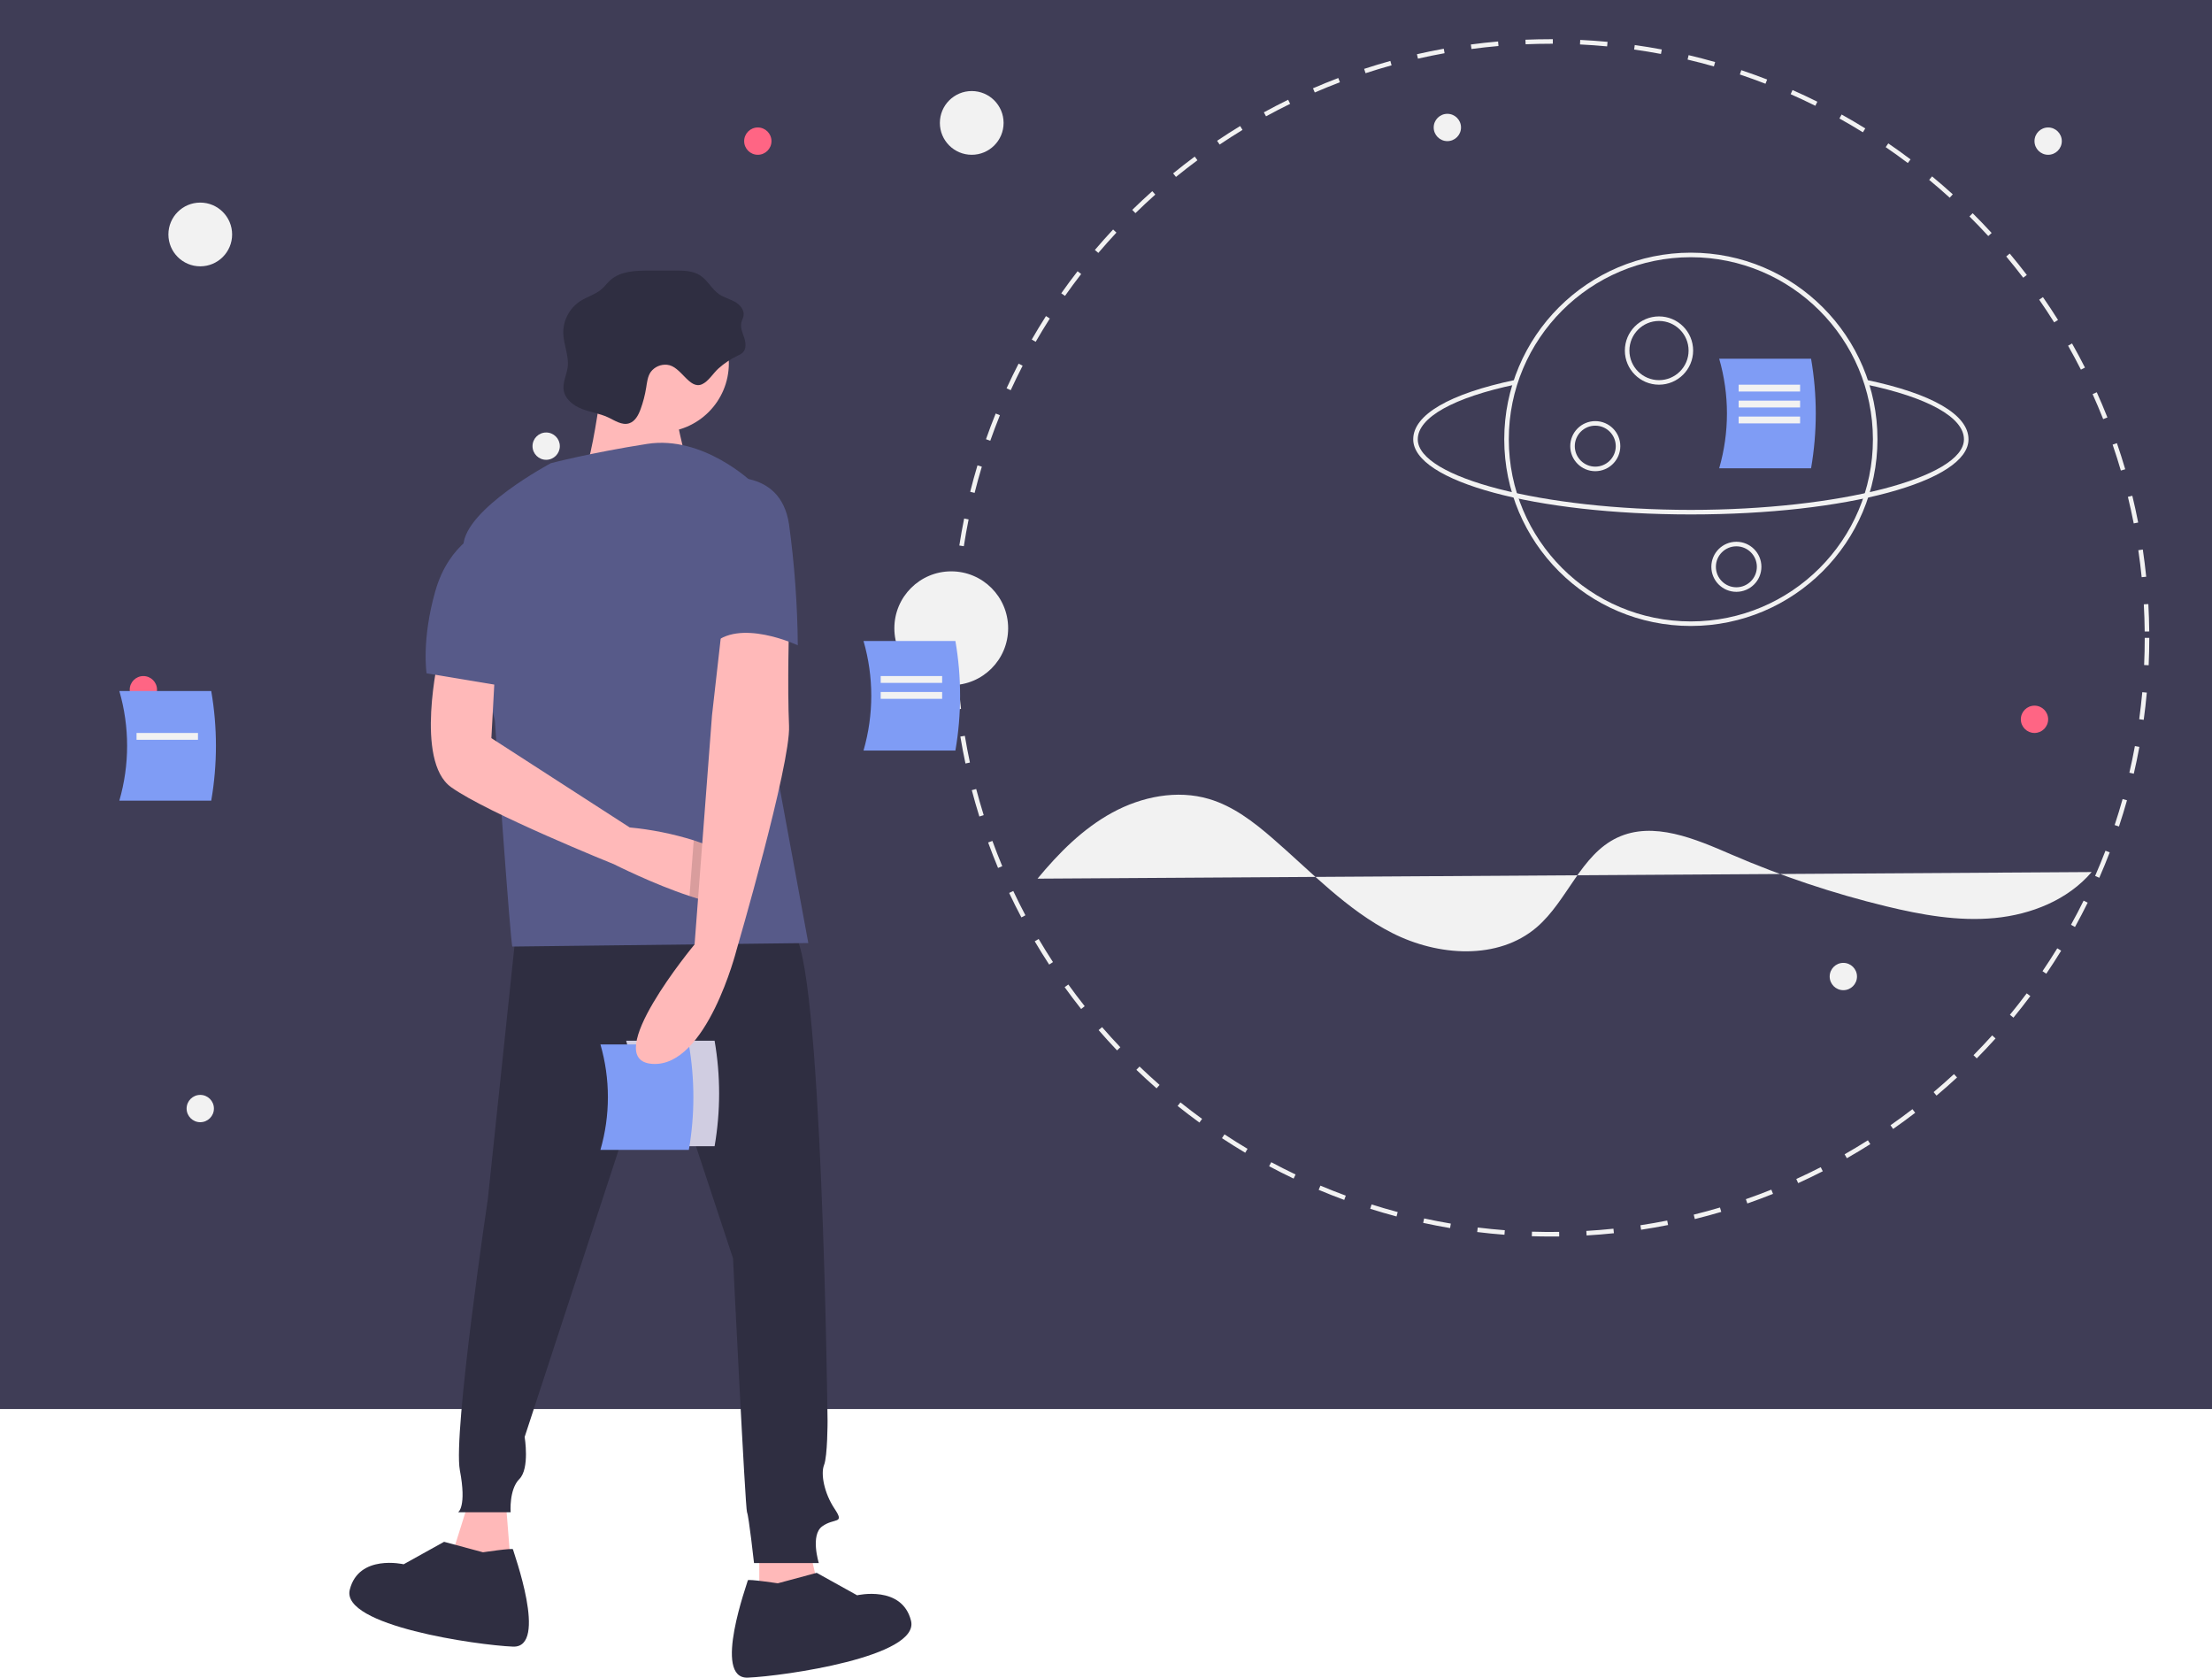
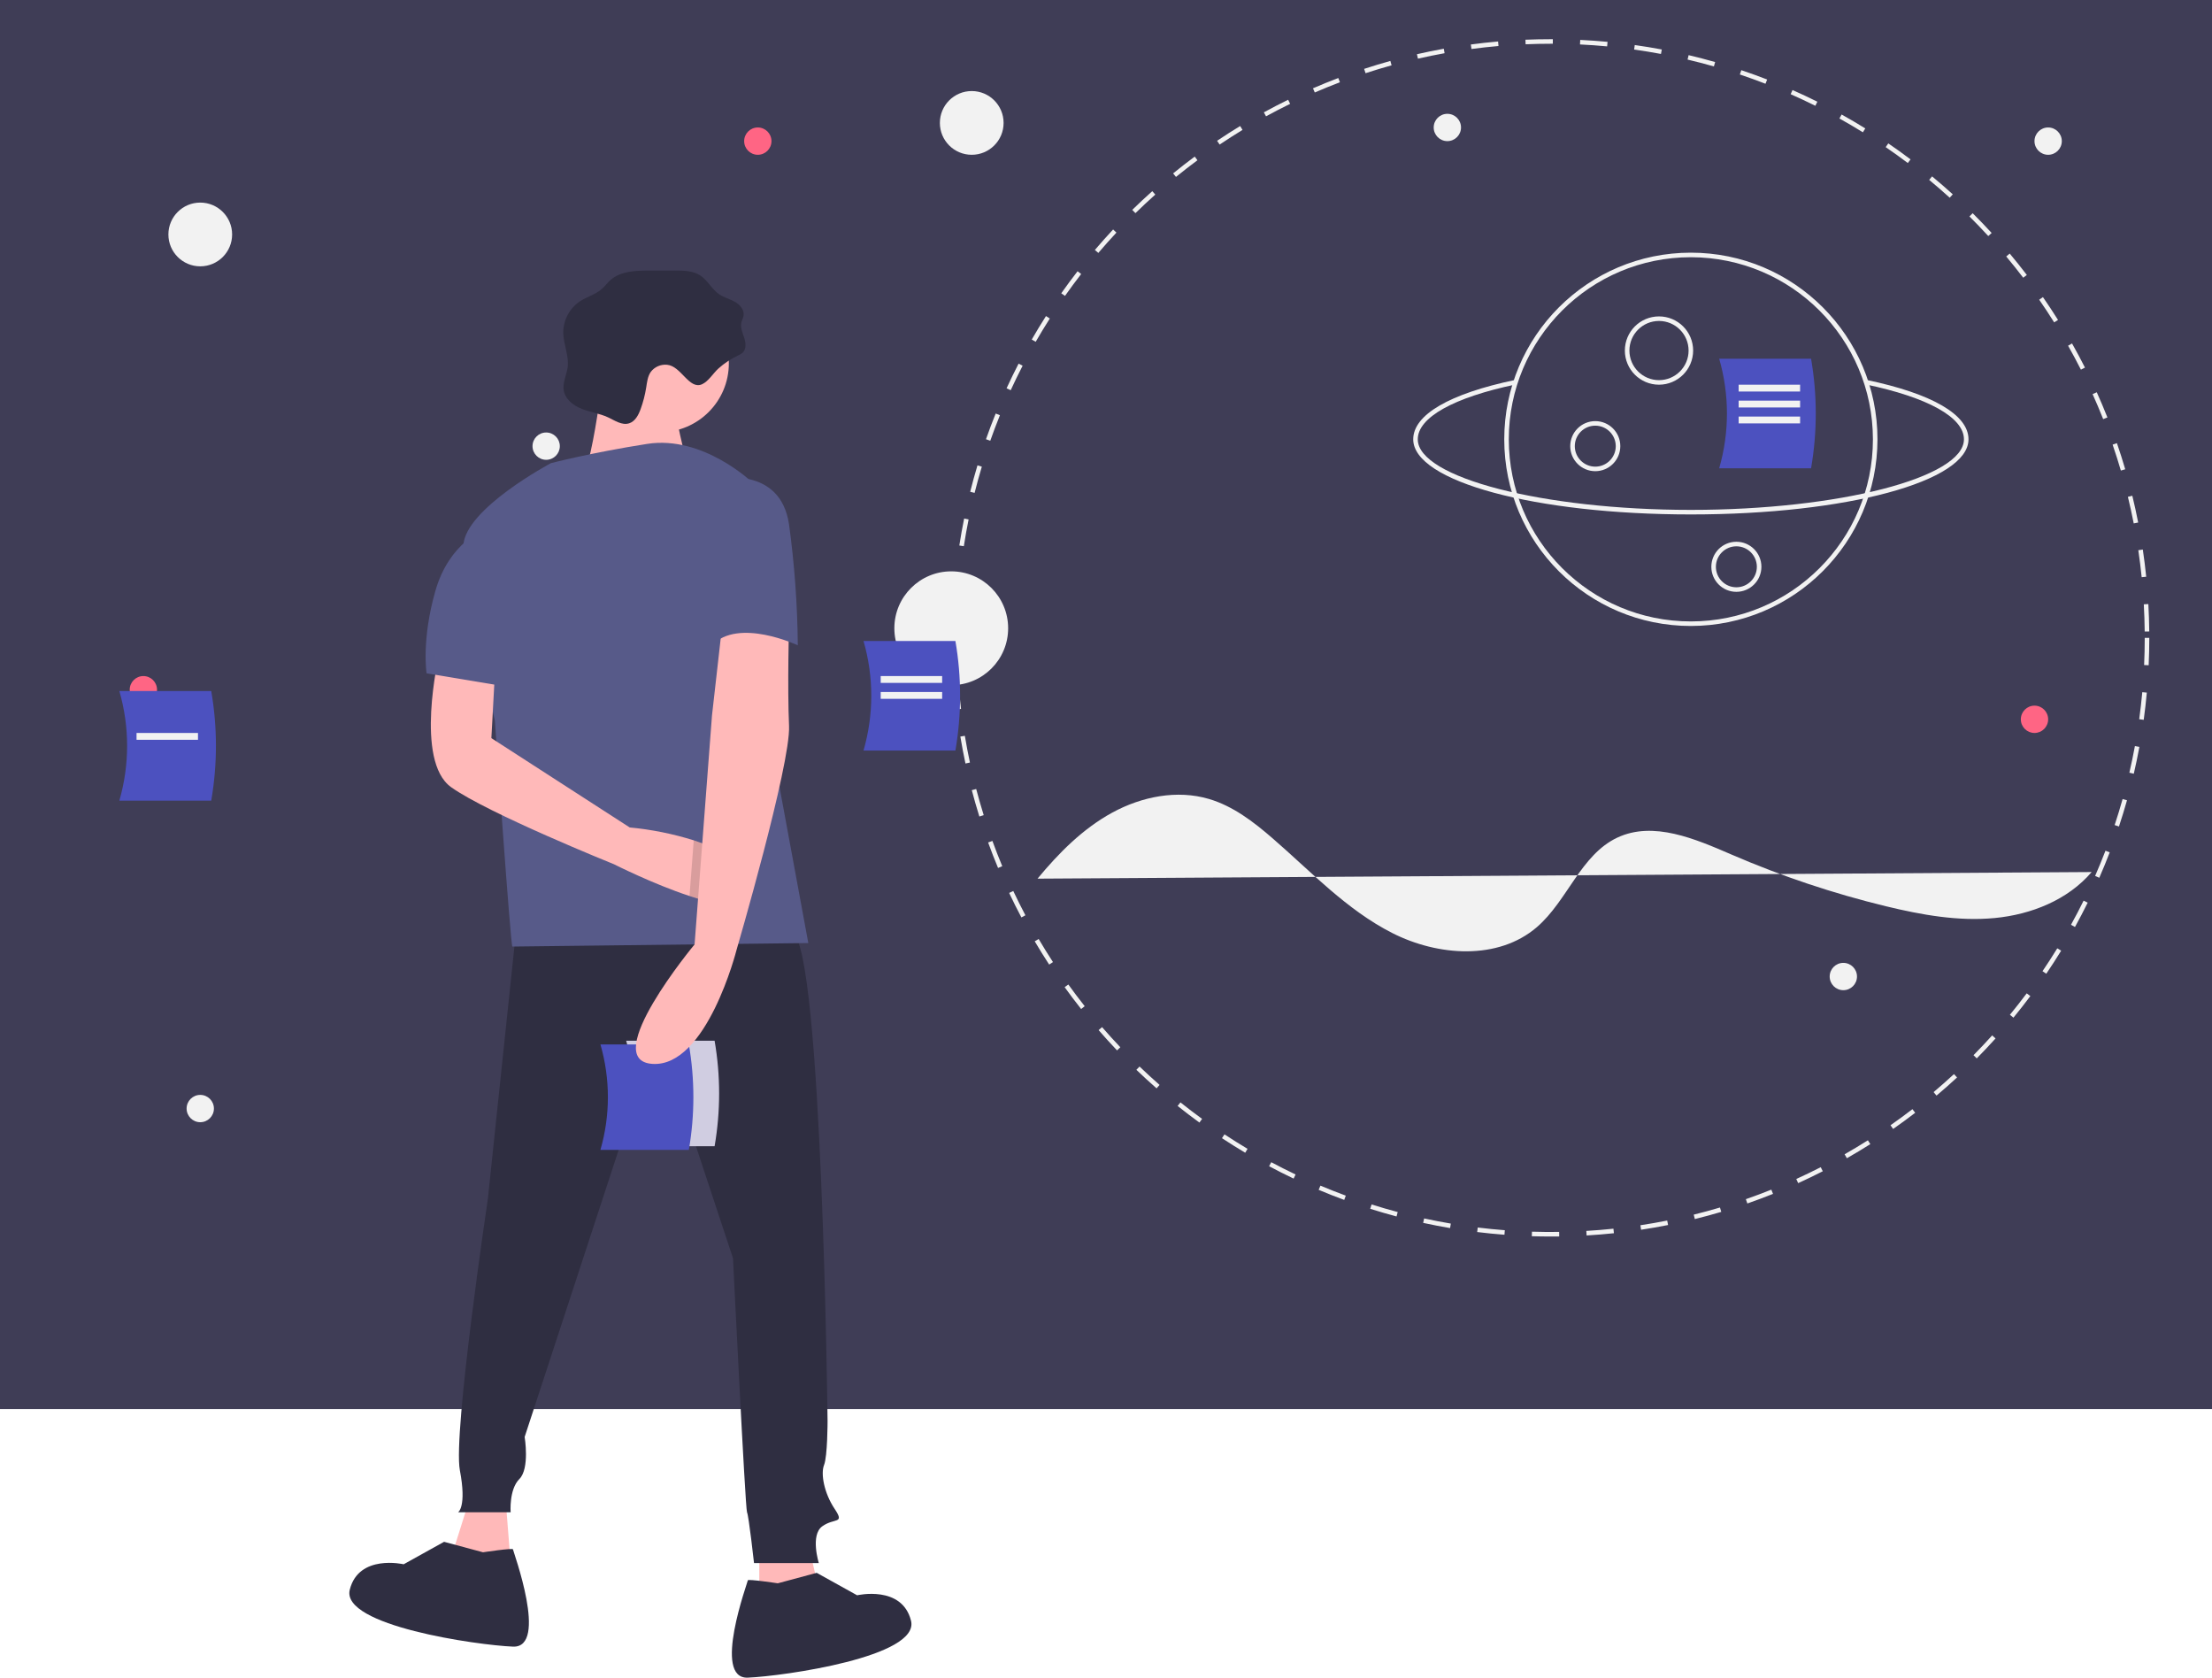
<svg xmlns="http://www.w3.org/2000/svg" id="a12144e9-3c86-4872-a88a-b0ed4a062895" data-name="Layer 1" width="972" height="737.014" viewBox="0 0 972 737.014">
  <rect width="972" height="619" fill="#3f3d56" />
  <circle cx="88" cy="103" r="14" fill="#f2f2f2" />
  <circle cx="427" cy="54" r="14" fill="#f2f2f2" />
  <circle cx="418" cy="276" r="25" fill="#f2f2f2" />
  <circle cx="333" cy="62" r="6" fill="#ff6584" />
  <circle cx="63" cy="303" r="6" fill="#ff6584" />
  <circle cx="894" cy="316" r="6" fill="#ff6584" />
  <circle cx="240" cy="196" r="6" fill="#f2f2f2" />
  <circle cx="900" cy="62" r="6" fill="#f2f2f2" />
  <circle cx="88" cy="487" r="6" fill="#f2f2f2" />
  <circle cx="810" cy="429" r="6" fill="#f2f2f2" />
  <circle cx="636" cy="56" r="6" fill="#f2f2f2" />
  <path d="M843,250.493a15,15,0,1,1,15-15A15.017,15.017,0,0,1,843,250.493Zm0-28a13,13,0,1,0,13,13A13.015,13.015,0,0,0,843,222.493Z" transform="translate(-114 -81.49288)" fill="#f2f2f2" />
  <path d="M815,288.493a11,11,0,1,1,11-11A11.012,11.012,0,0,1,815,288.493Zm0-20a9,9,0,1,0,9,9A9.01,9.01,0,0,0,815,268.493Z" transform="translate(-114 -81.49288)" fill="#f2f2f2" />
  <path d="M877,341.493a11,11,0,1,1,11-11A11.012,11.012,0,0,1,877,341.493Zm0-20a9,9,0,1,0,9,9A9.01,9.01,0,0,0,877,321.493Z" transform="translate(-114 -81.49288)" fill="#f2f2f2" />
  <path d="M857,356.493a82,82,0,1,1,82-82A82.093,82.093,0,0,1,857,356.493Zm0-162a80,80,0,1,0,80,80A80.09,80.09,0,0,0,857,194.493Z" transform="translate(-114 -81.49288)" fill="#f2f2f2" />
  <path d="M857,307.493c-68.411,0-122-14.495-122-33,0-10.783,15.905-20.048,44.786-26.09l.41,1.958C752.744,256.103,737,264.899,737,274.493c0,16.804,54.953,31,120,31s120-14.196,120-31c0-9.612-15.798-18.419-43.343-24.163l.408-1.958C963.042,254.415,979,263.691,979,274.493,979,292.998,925.411,307.493,857,307.493Z" transform="translate(-114 -81.49288)" fill="#f2f2f2" />
  <path d="M795.441,624.709c-2.774,0-5.577-.044-8.328-.13l.062-1.998c3.95.123,7.981.157,11.95.103l.027,2Q797.3,624.709,795.441,624.709Zm15.745-.464-.117-1.996c3.956-.233,7.963-.562,11.909-.975l.209,1.988C819.211,623.68,815.173,624.011,811.186,624.245Zm-36.096-.312c-3.989-.306-8.021-.706-11.982-1.192l.244-1.984c3.932.481,7.932.88,11.891,1.183Zm60.039-2.199-.3-1.977c3.931-.597,7.892-1.289,11.77-2.06l.39,1.961C843.081,620.436,839.09,621.134,835.129,621.735Zm-83.935-.731c-3.941-.668-7.919-1.436-11.823-2.283l.424-1.955c3.875.842,7.822,1.604,11.733,2.266Zm107.548-3.962-.48-1.941c3.858-.954,7.738-2.009,11.532-3.134l.568,1.918C866.54,615.018,862.63,616.08,858.743,617.041Zm-131.076-1.146c-3.866-1.028-7.756-2.159-11.562-3.363l.603-1.906c3.778,1.194,7.638,2.316,11.474,3.336Zm154.158-5.701-.656-1.889c3.744-1.302,7.51-2.709,11.194-4.184l.742,1.857C889.393,607.464,885.598,608.882,881.825,610.194Zm-177.146-1.566c-3.754-1.38-7.532-2.869-11.228-4.426l.776-1.844c3.667,1.545,7.416,3.022,11.142,4.393ZM904.154,601.259l-.828-1.82c3.596-1.634,7.21-3.378,10.742-5.184l.91,1.781C911.419,597.856,907.777,599.613,904.154,601.259Zm-221.71-1.994c-3.609-1.72-7.231-3.549-10.766-5.438l.942-1.764c3.508,1.874,7.102,3.689,10.684,5.396Zm243.109-8.944-.99-1.736c3.448-1.968,6.891-4.036,10.229-6.148l1.068,1.689C932.496,586.254,929.028,588.339,925.552,590.321Zm-264.376-2.418c-3.433-2.042-6.87-4.195-10.216-6.399l1.101-1.67c3.32,2.188,6.731,4.324,10.138,6.351Zm284.699-10.439-1.145-1.639c3.247-2.269,6.487-4.645,9.631-7.061l1.219,1.586C952.414,572.784,949.148,575.178,945.876,577.463Zm-304.826-2.816c-3.228-2.345-6.453-4.801-9.585-7.302l1.248-1.562c3.108,2.481,6.309,4.919,9.512,7.245ZM964.953,562.801l-1.289-1.529c3.026-2.554,6.038-5.215,8.953-7.91l1.357,1.469C971.038,557.546,968.003,560.228,964.953,562.801Zm-342.728-3.186c-3.006-2.633-5.993-5.371-8.877-8.14l1.385-1.443c2.862,2.748,5.826,5.466,8.81,8.079Zm360.401-13.161-1.424-1.404c2.79-2.827,5.55-5.753,8.201-8.695l1.486,1.338C988.217,540.658,985.437,543.606,982.626,546.454Zm-377.773-3.512c-2.758-2.9-5.482-5.898-8.097-8.91l1.511-1.311c2.594,2.989,5.297,5.964,8.035,8.842Zm393.893-14.38-1.545-1.27c2.521-3.067,5.002-6.232,7.378-9.409l1.602,1.197C1003.787,522.282,1001.286,525.473,998.746,528.563Zm-409.671-3.797c-2.477-3.13-4.916-6.361-7.25-9.604l1.623-1.168c2.316,3.218,4.736,6.425,7.195,9.532Zm424.1-15.497-1.654-1.123c2.23-3.284,4.415-6.664,6.492-10.048l1.705,1.047C1017.623,502.554,1015.421,505.96,1013.174,509.269Zm-438.151-4.029c-2.179-3.341-4.312-6.778-6.34-10.22l1.723-1.016c2.013,3.415,4.129,6.827,6.292,10.142Zm450.766-16.511-1.75-.967c1.92-3.475,3.785-7.043,5.546-10.606l1.793.887C1029.605,481.632,1027.724,485.228,1025.79,488.729Zm-462.971-4.205c-1.865-3.525-3.674-7.143-5.375-10.75l1.809-.854c1.689,3.58,3.483,7.17,5.334,10.668Zm473.651-17.416-1.832-.803c1.594-3.64,3.124-7.367,4.549-11.078l1.867.717C1039.619,459.684,1038.076,463.44,1036.47,467.108Zm-483.902-4.315c-1.533-3.68-3.001-7.444-4.364-11.19l1.88-.684c1.352,3.718,2.809,7.453,4.33,11.104Zm492.551-18.216-1.898-.629c1.248-3.761,2.426-7.604,3.5-11.426l1.926.541C1047.563,436.913,1046.376,440.787,1045.119,444.576ZM544.352,440.194c-1.19-3.812-2.308-7.705-3.323-11.574l1.935-.508c1.007,3.84,2.117,7.704,3.298,11.486Zm507.286-18.795-1.948-.453c.896-3.854,1.714-7.791,2.434-11.698l1.967.361C1053.365,413.547,1052.54,417.513,1051.637,421.399Zm-513.394-4.494c-.834-3.906-1.589-7.886-2.243-11.83l1.973-.328c.65,3.915,1.399,7.864,2.227,11.74Zm517.752-19.184-1.982-.271c.538-3.917.992-7.911,1.351-11.872l1.992.18C1056.995,389.749,1056.537,393.774,1055.996,397.721Zm-521.694-4.566c-.472-3.959-.859-7.991-1.151-11.984l1.995-.146c.29,3.964.674,7.965,1.143,11.895Zm523.869-19.409-1.998-.09c.178-3.963.269-7.982.269-11.946h2C1058.441,365.703,1058.35,369.753,1058.17,373.745Zm-525.626-4.602c-.068-2.452-.103-4.954-.104-7.435q0-2.309.04-4.608l2,.035q-.04,2.282-.04,4.573c0,2.462.035,4.945.103,7.38Zm523.882-10.225c-.041-3.965-.174-7.984-.394-11.946l1.996-.111c.222,3.992.355,8.041.397,12.036ZM534.955,345.196l-1.996-.125c.25-3.996.594-8.032,1.023-11.997l1.988.215C535.545,337.224,535.203,341.23,534.955,345.196Zm520.142-10.135c-.399-3.943-.896-7.932-1.477-11.858l1.979-.292c.584,3.956,1.085,7.975,1.488,11.948ZM537.528,321.443l-1.977-.306c.613-3.957,1.325-7.944,2.116-11.854l1.96.396C538.842,313.56,538.136,317.517,537.528,321.443Zm514.074-10.016c-.763-3.901-1.623-7.829-2.559-11.672l1.943-.473c.942,3.873,1.81,7.831,2.578,11.761ZM542.265,298.026l-1.94-.486c.971-3.874,2.047-7.779,3.197-11.609l1.915.575C544.296,290.306,543.229,294.182,542.265,298.026Zm503.685-9.813c-1.115-3.808-2.334-7.639-3.622-11.387l1.891-.65c1.299,3.777,2.527,7.638,3.651,11.475ZM549.15,275.113l-1.887-.663c1.329-3.781,2.764-7.58,4.265-11.291l1.855.75C551.893,267.591,550.469,271.361,549.15,275.113Zm489.033-9.495c-1.459-3.681-3.021-7.375-4.645-10.979l1.824-.821c1.636,3.633,3.21,7.355,4.68,11.063ZM558.127,252.915l-1.817-.835c1.67-3.638,3.448-7.286,5.284-10.842l1.777.917C561.548,245.685,559.784,249.305,558.127,252.915Zm470.269-9.036c-1.79-3.531-3.687-7.069-5.637-10.515l1.74-.985c1.966,3.473,3.876,7.038,5.68,10.596Zm-459.291-12.229-1.733-.998c1.995-3.464,4.099-6.932,6.254-10.306l1.686,1.076C573.171,224.771,571.083,228.212,569.104,231.65Zm447.541-8.535c-2.113-3.364-4.326-6.716-6.577-9.962l1.643-1.14c2.269,3.271,4.499,6.648,6.628,10.038ZM581.977,211.491l-1.635-1.152c2.306-3.27,4.716-6.529,7.167-9.688l1.58,1.226C586.657,205.012,584.264,208.246,581.977,211.491Zm421.064-7.992c-2.41-3.157-4.92-6.295-7.462-9.327l1.533-1.285c2.561,3.056,5.09,6.217,7.519,9.398ZM596.63,192.6l-1.522-1.297c2.587-3.039,5.284-6.064,8.015-8.991l1.462,1.364C601.875,186.582,599.198,189.584,596.63,192.6Zm391.07-7.408c-2.687-2.924-5.474-5.823-8.282-8.614l1.41-1.419c2.83,2.813,5.638,5.733,8.345,8.679Zm-374.765-10.064-1.398-1.43c2.86-2.798,5.819-5.564,8.795-8.221l1.332,1.492C618.71,169.606,615.773,172.351,612.935,175.128Zm357.818-6.78c-2.944-2.67-5.984-5.304-9.035-7.828l1.275-1.541c3.073,2.543,6.137,5.197,9.104,7.888ZM630.753,159.217l-1.263-1.551c3.093-2.519,6.29-5.003,9.502-7.384l1.191,1.606C636.996,154.251,633.823,156.717,630.753,159.217Zm321.582-6.107c-3.177-2.392-6.445-4.739-9.715-6.976l1.129-1.65c3.295,2.253,6.588,4.618,9.789,7.029Zm-302.399-8.11-1.116-1.659c3.311-2.228,6.719-4.409,10.13-6.484l1.039,1.709C656.603,140.624,653.221,142.789,649.935,144.999Zm282.659-5.391c-3.38-2.092-6.851-4.131-10.315-6.062l.973-1.747c3.492,1.945,6.989,4,10.396,6.107Zm-262.271-7.01-.96-1.755c3.502-1.917,7.094-3.776,10.674-5.527l.879,1.797C677.363,128.85,673.799,130.696,670.323,132.598Zm241.37-4.634c-3.559-1.773-7.204-3.486-10.835-5.091l.809-1.829c3.659,1.617,7.333,3.343,10.919,5.13ZM691.745,122.12l-.795-1.835c3.66-1.586,7.404-3.108,11.128-4.522l.71,1.87C699.092,119.036,695.377,120.546,691.745,122.12Zm198.052-3.834c-3.703-1.436-7.493-2.806-11.266-4.072l.637-1.896c3.801,1.276,7.62,2.656,11.352,4.104ZM714.053,113.649l-.623-1.9c3.801-1.246,7.679-2.419,11.525-3.486l.535,1.927C721.673,111.248,717.825,112.412,714.053,113.649ZM867.117,110.675c-3.814-1.087-7.705-2.1-11.563-3.01l.459-1.946c3.889.916,7.809,1.937,11.653,3.032Zm-130.042-3.416-.445-1.95c3.896-.89,7.866-1.701,11.797-2.41l.355,1.968C744.88,105.572,740.942,106.376,737.075,107.26Zm106.788-2.067c-3.895-.731-7.861-1.381-11.791-1.933l.277-1.98c3.96.556,7.958,1.211,11.883,1.948Zm-83.275-2.176-.265-1.982c3.959-.528,7.985-.973,11.967-1.319l.174,1.992C768.512,102.052,764.517,102.492,760.587,103.016Zm59.616-1.147c-3.939-.371-7.949-.657-11.919-.849l.098-1.998c3.999.194,8.039.482,12.009.856Zm-35.814-.929-.084-1.998c3.676-.153,7.422-.231,11.136-.232l.905.001-.006,2-.899-.001C791.755,100.71,788.037,100.788,784.389,100.94Z" transform="translate(-114 -81.49288)" fill="#f2f2f2" />
  <path d="M569.914,467.498c9.366-11.33,19.941-21.981,32.848-29.018s28.455-10.159,42.547-5.975c10.52,3.124,19.486,9.996,27.784,17.176,17.002,14.712,32.679,31.555,52.733,41.721s46.478,12.063,63.511-2.612c13.481-11.615,19.228-31.732,35.327-39.313,15.869-7.473,34.27.552,50.373,7.506a421.231,421.231,0,0,0,67.648,22.63c15.66,3.799,31.791,6.711,47.832,5.183s32.142-7.95,42.604-20.205" transform="translate(-114 -81.49288)" fill="#f2f2f2" />
-   <path d="M493.446,411.216h40.377a141.218,141.218,0,0,0,0-48.141H493.446A86.622,86.622,0,0,1,493.446,411.216Z" transform="translate(-114 -81.49288)" fill="#7f9cf5" />
-   <path d="M166.446,433.216h40.377a141.218,141.218,0,0,0,0-48.141H166.446A86.622,86.622,0,0,1,166.446,433.216Z" transform="translate(-114 -81.49288)" fill="#7f9cf5" />
-   <path d="M869.446,287.216h40.377a141.218,141.218,0,0,0,0-48.141H869.446A86.622,86.622,0,0,1,869.446,287.216Z" transform="translate(-114 -81.49288)" fill="#7f9cf5" />
+   <path d="M493.446,411.216h40.377a141.218,141.218,0,0,0,0-48.141H493.446A86.622,86.622,0,0,1,493.446,411.216Z" transform="translate(-114 -81.49288)" fill="#4c51bf" />
+   <path d="M166.446,433.216h40.377a141.218,141.218,0,0,0,0-48.141H166.446A86.622,86.622,0,0,1,166.446,433.216Z" transform="translate(-114 -81.49288)" fill="#4c51bf" />
+   <path d="M869.446,287.216h40.377a141.218,141.218,0,0,0,0-48.141H869.446A86.622,86.622,0,0,1,869.446,287.216Z" transform="translate(-114 -81.49288)" fill="#4c51bf" />
  <polygon points="206.688 657.431 198.225 684.361 224.385 686.669 222.077 657.431 206.688 657.431" fill="#ffb9b9" />
  <polygon points="333.644 678.205 333.644 715.138 363.651 715.138 355.188 678.205 333.644 678.205" fill="#ffb9b9" />
  <path d="M340.693,491.168,328.383,608.121s-15.389,103.103-12.311,119.261-.769,18.466-.769,18.466h23.083s-.769-10.003,3.847-14.619,2.308-18.466,2.308-18.466L403.017,534.256l33.085,100.025s5.386,110.028,6.155,111.567,3.078,22.313,3.078,22.313H473.804s-3.847-12.311,1.539-16.158,10.003-.769,5.386-7.694-6.155-15.389-4.617-19.236,1.539-19.236,1.539-19.236-2.308-207.745-15.389-214.67S340.693,491.168,340.693,491.168Z" transform="translate(-114 -81.49288)" fill="#2f2e41" />
  <path d="M455.775,777.057s-13.157-1.973-13.157-1.316-15.788,43.417,0,42.759,75.65-9.21,71.703-24.997-23.682-11.183-23.682-11.183l-17.761-9.867Z" transform="translate(-114 -81.49288)" fill="#2f2e41" />
  <path d="M326.241,763.432s13.157-1.973,13.157-1.316,15.788,43.417,0,42.759-75.65-9.21-71.703-24.997,23.682-11.183,23.682-11.183l17.761-9.867Z" transform="translate(-114 -81.49288)" fill="#2f2e41" />
  <path d="M389.155,585.029h38.856a135.9,135.9,0,0,0,0-46.328h-38.856A83.36,83.36,0,0,1,389.155,585.029Z" transform="translate(-114 -81.49288)" fill="#d0cde1" />
-   <path d="M377.84,586.645h38.856a135.9,135.9,0,0,0,0-46.328H377.84A83.36,83.36,0,0,1,377.84,586.645Z" transform="translate(-114 -81.49288)" fill="#7f9cf5" />
+   <path d="M377.84,586.645h38.856a135.9,135.9,0,0,0,0-46.328H377.84A83.36,83.36,0,0,1,377.84,586.645Z" transform="translate(-114 -81.49288)" fill="#4c51bf" />
  <circle cx="289.995" cy="159.596" r="30.279" fill="#ffb9b9" />
  <path d="M379.934,237.258s-5.386,53.86-12.311,57.707,53.09,7.694,53.09,7.694-14.619-49.243-10.003-53.86S379.934,237.258,379.934,237.258Z" transform="translate(-114 -81.49288)" fill="#ffb9b9" />
  <path d="M444.566,293.426s-21.544-20.775-46.166-16.927-42.318,8.464-42.318,8.464-37.702,20.005-38.471,36.163,13.85,76.943,13.85,76.943,6.925,99.256,7.694,99.256S469.188,495.785,469.188,495.785L445.335,366.521Z" transform="translate(-114 -81.49288)" fill="#575a89" />
  <path d="M439.534,478.573c-4.986,1.347-13.58-.516-22.552-3.455-16.004-5.255-33.201-13.957-33.201-13.957S328.383,438.847,312.225,427.306s-5.386-57.707-5.386-57.707l24.622,7.694-1.539,28.469,60.785,39.241a137.128,137.128,0,0,1,28.138,5.655c10.233,3.362,20.174,8.602,23.767,16.65a15.574,15.574,0,0,1,1.185,3.855C444.527,475.411,442.804,477.68,439.534,478.573Z" transform="translate(-114 -81.49288)" fill="#ffb9b9" />
  <path d="M442.612,467.308c-1.069,3.986-2.108,7.779-3.078,11.264-4.986,1.347-13.58-.516-22.552-3.455l1.862-24.46C429.078,454.02,439.018,459.26,442.612,467.308Z" transform="translate(-114 -81.49288)" opacity="0.15" />
  <path d="M431.486,354.98l-4.617,40.78L419.213,496.379s-42.357,50.957-18.505,52.496,36.932-50.013,36.932-50.013,23.852-81.559,23.083-98.487,0-45.396,0-45.396Z" transform="translate(-114 -81.49288)" fill="#ffb9b9" />
  <path d="M438.19,237.71a7.899,7.899,0,0,0,2.177-1.312c1.653-1.604,1.374-4.323.656-6.511s-1.767-4.452-1.253-6.697c.24-1.046.81-2.003.973-3.064.387-2.523-1.625-4.822-3.853-6.068s-4.79-1.859-6.895-3.302c-3.229-2.213-5.012-6.115-8.29-8.255-3.206-2.092-7.279-2.157-11.107-2.153l-11.428.013c-5.972.007-12.535.228-16.98,4.217-1.352,1.213-2.423,2.716-3.792,3.909-2.757,2.404-6.479,3.364-9.541,5.366a16.547,16.547,0,0,0-7.347,13.935c.108,5.071,2.58,9.997,1.938,15.028-.431,3.375-2.253,6.618-1.774,9.986.568,3.995,4.232,6.857,7.99,8.326s7.855,1.997,11.512,3.703c2.985,1.393,6.103,3.613,9.249,2.638,2.662-.825,4.122-3.635,5.076-6.254a51.037,51.037,0,0,0,2.446-9.442c.383-2.407.637-4.959,2.051-6.945a7.996,7.996,0,0,1,7.15-3.084c6.171.542,9.644,11.052,15.319,8.566,2.814-1.232,4.976-4.921,7.23-6.932A36.297,36.297,0,0,1,438.19,237.71Z" transform="translate(-114 -81.49288)" fill="#2f2e41" />
  <path d="M326.844,314.2s-15.389,5.386-21.544,26.93-3.847,36.163-3.847,36.163l32.316,5.386Z" transform="translate(-114 -81.49288)" fill="#575a89" />
  <path d="M429.177,291.887s27.699-6.155,31.546,20.005a418.743,418.743,0,0,1,3.847,53.09s-26.16-12.311-37.702,0Z" transform="translate(-114 -81.49288)" fill="#575a89" />
  <rect x="387" y="297" width="27" height="3" fill="#f2f2f2" />
  <rect x="60" y="322" width="27" height="3" fill="#f2f2f2" />
  <rect x="387" y="304" width="27" height="3" fill="#f2f2f2" />
  <rect x="764" y="169" width="27" height="3" fill="#f2f2f2" />
  <rect x="764" y="183" width="27" height="3" fill="#f2f2f2" />
  <rect x="764" y="176" width="27" height="3" fill="#f2f2f2" />
</svg>
